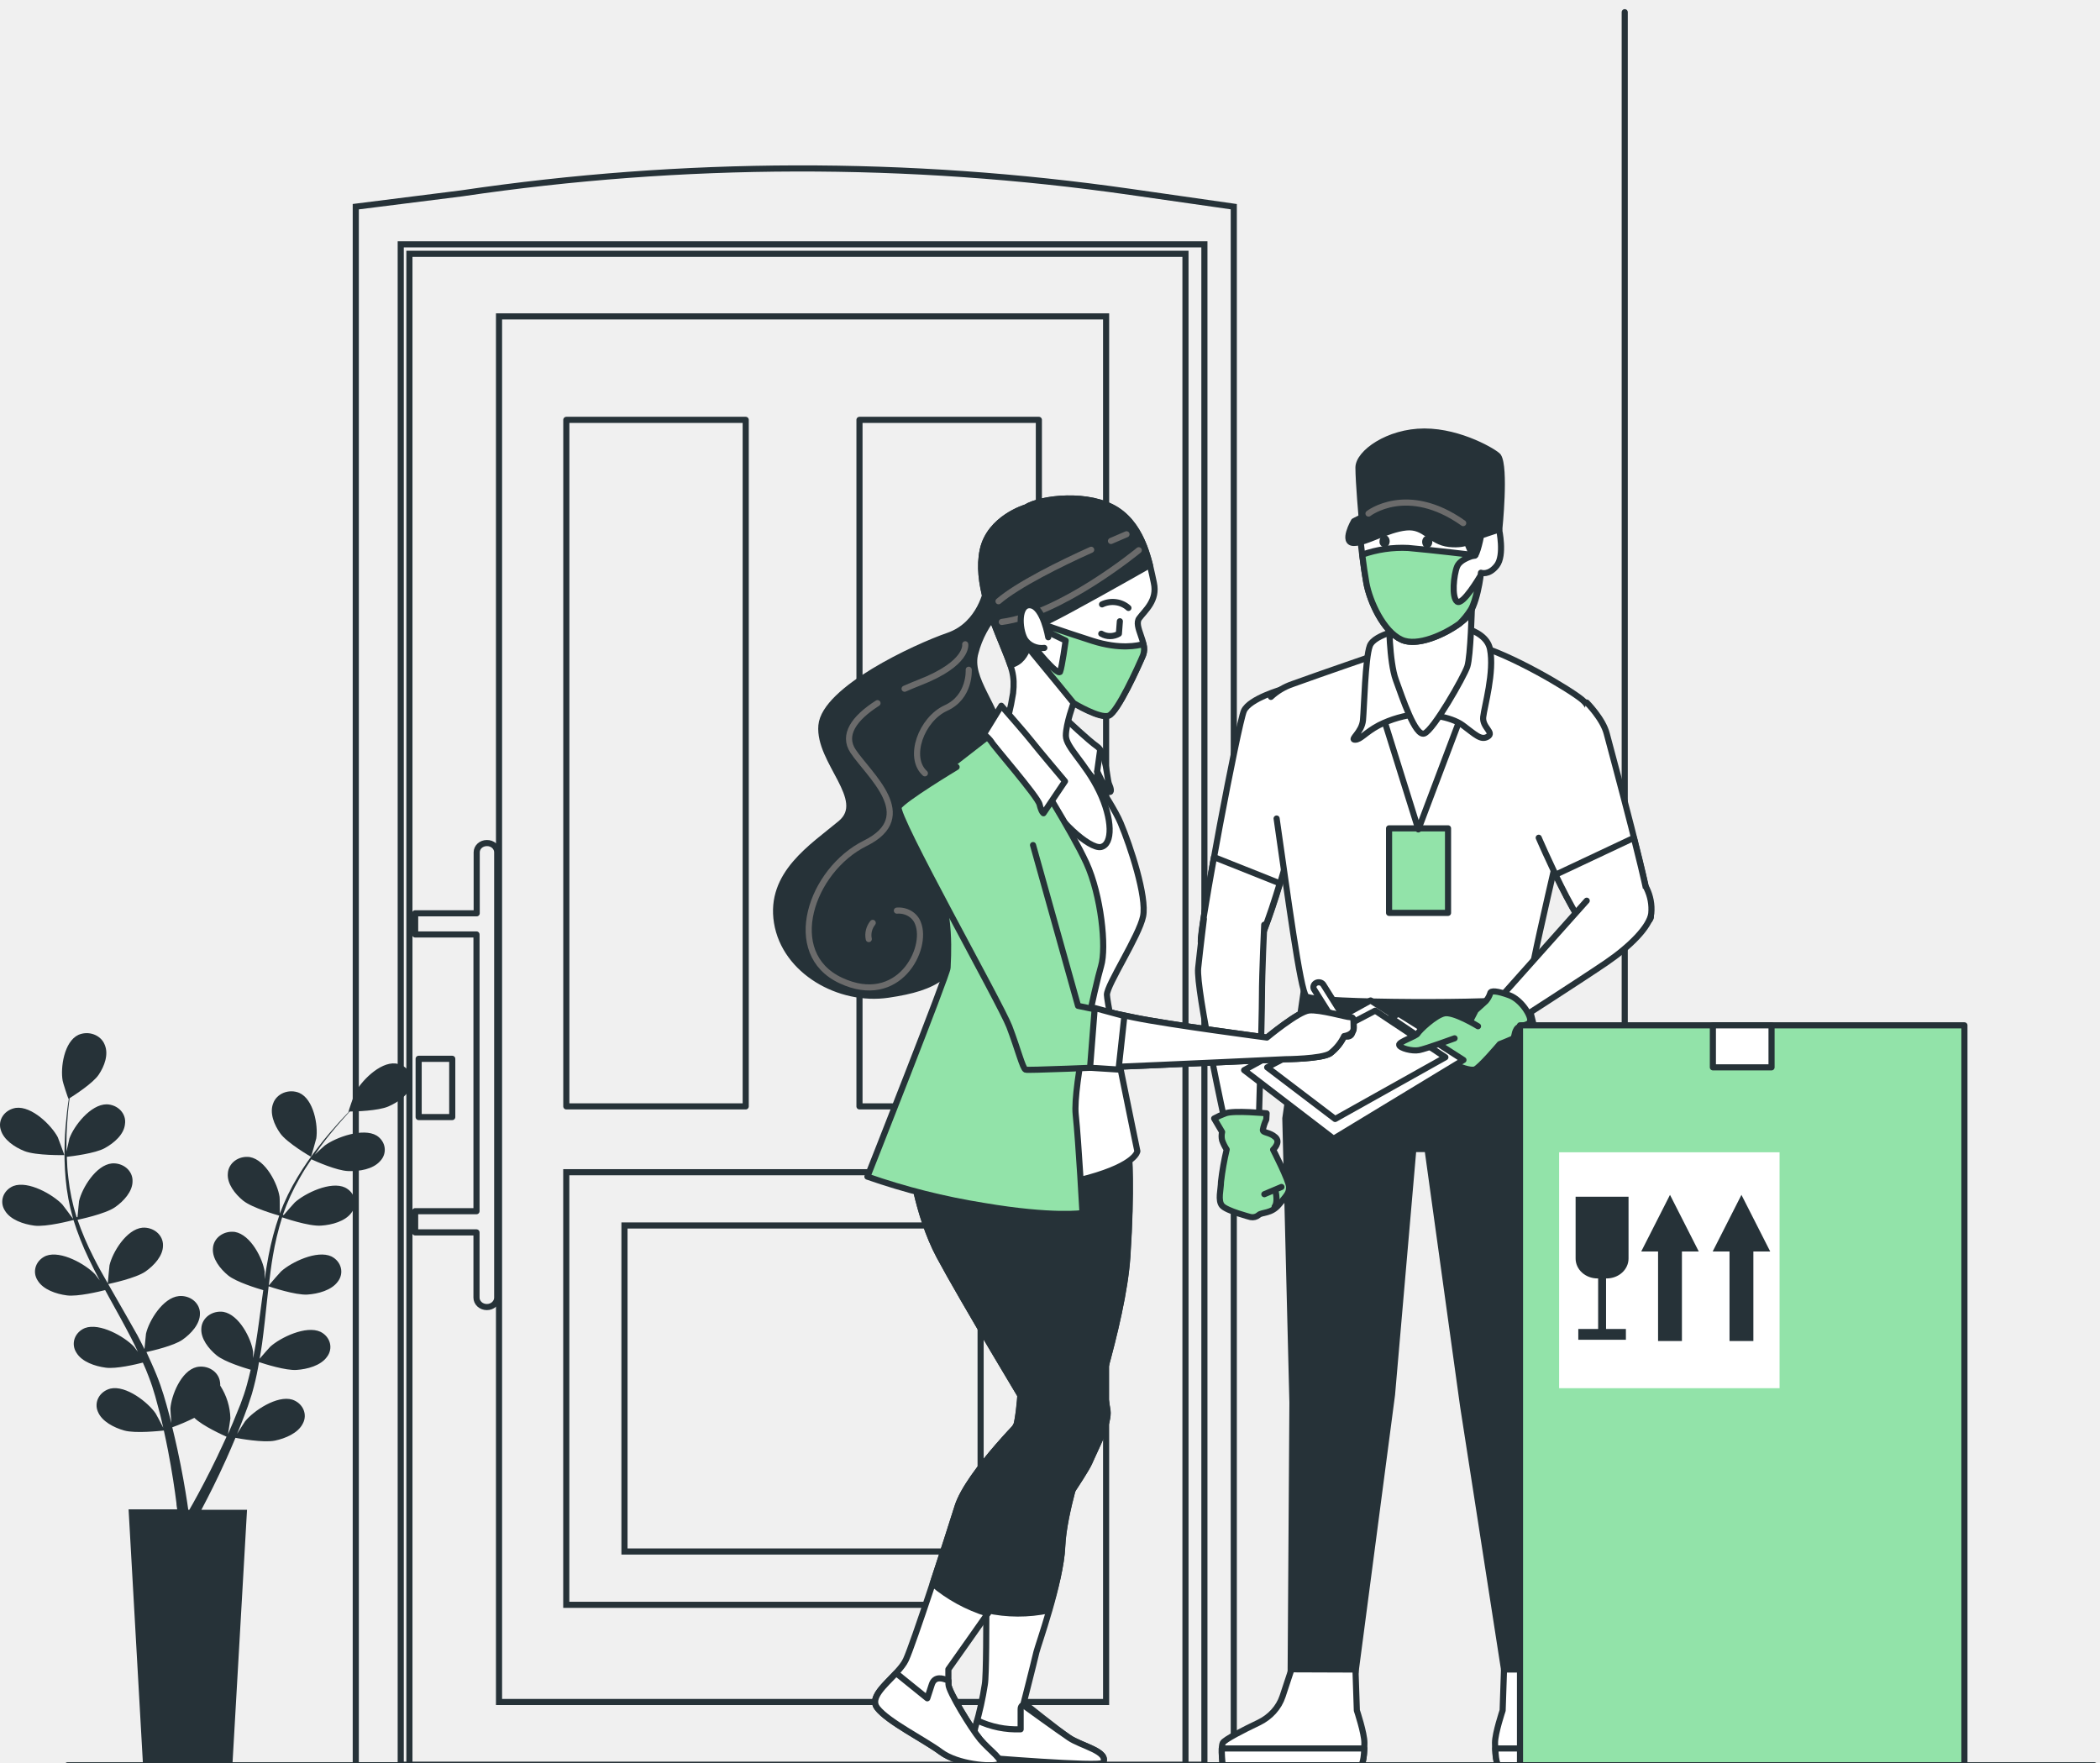
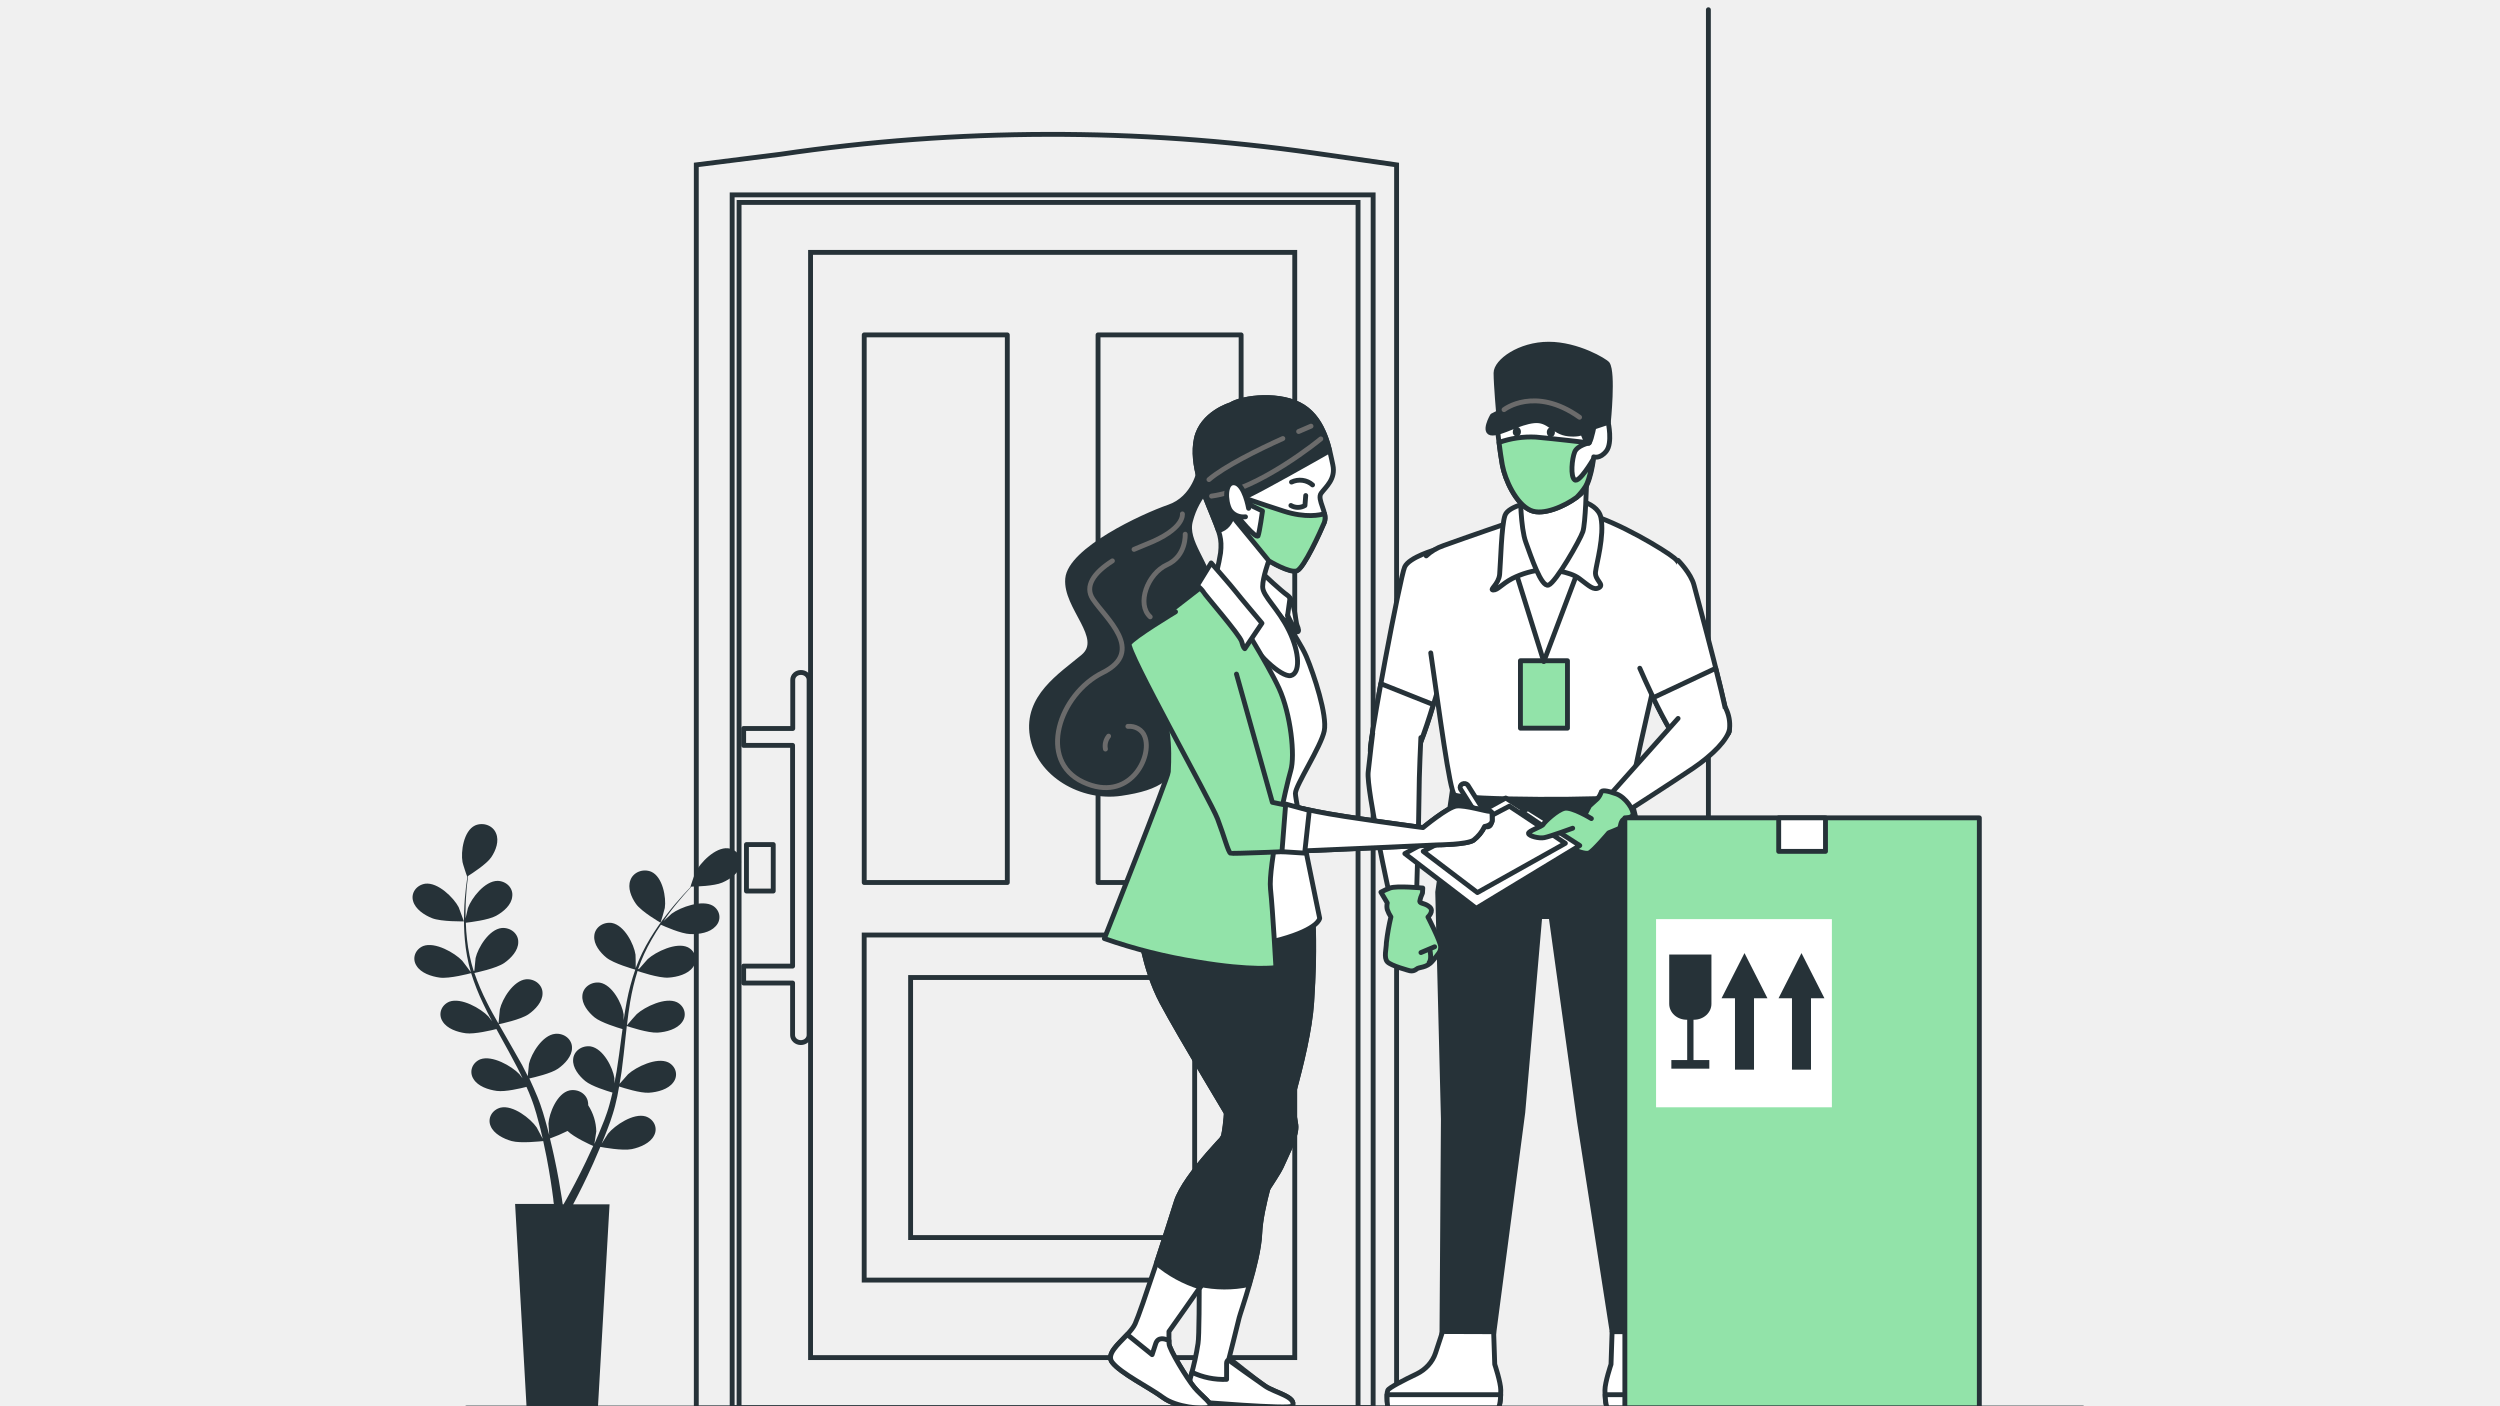
- <svg xmlns="http://www.w3.org/2000/svg" width="361" height="303" viewBox="0 0 361 303" fill="none">
+ <svg xmlns="http://www.w3.org/2000/svg" width="361" height="203" viewBox="0 0 361 303" fill="none">
  <path d="M68.888 303.391H207.042L207.042 42.004H68.888L68.888 303.391Z" stroke="#263238" stroke-width="1.051" stroke-miterlimit="10" />
  <path d="M79.365 33.242C117.404 27.62 156.184 27.532 194.254 32.98L212.093 35.533V303.486H203.788V43.629H70.38V303.486H61.159V35.533L79.365 33.242Z" stroke="#263238" stroke-width="1.051" stroke-miterlimit="10" />
  <path d="M85.785 292.607H190.145L190.145 54.396H85.785L85.785 292.607Z" stroke="#263238" stroke-width="1.051" stroke-miterlimit="10" />
  <path d="M97.344 275.901H178.577V201.527H97.344L97.344 275.901Z" stroke="#263238" stroke-width="1.051" stroke-miterlimit="10" />
  <path d="M178.586 72.181H147.749V190.212H178.586V72.181Z" stroke="#263238" stroke-width="1.051" stroke-linecap="round" stroke-linejoin="round" />
  <path d="M128.191 72.181H97.353V190.212H128.191V72.181Z" stroke="#263238" stroke-width="1.051" stroke-linecap="round" stroke-linejoin="round" />
  <path d="M107.35 266.735H168.572V210.685H107.35V266.735Z" stroke="#263238" stroke-width="1.051" stroke-miterlimit="10" />
  <path d="M83.692 144.938C83.229 144.938 82.785 145.105 82.458 145.402C82.131 145.7 81.947 146.103 81.947 146.524V157.014H71.366V160.653H81.912V208.227H71.366V211.874H81.912V223.094C81.912 223.523 82.1 223.934 82.434 224.238C82.767 224.541 83.22 224.711 83.692 224.711C84.164 224.711 84.617 224.541 84.95 224.238C85.284 223.934 85.472 223.523 85.472 223.094V146.555C85.476 146.342 85.434 146.129 85.346 145.931C85.258 145.733 85.127 145.553 84.961 145.402C84.795 145.251 84.597 145.132 84.379 145.052C84.161 144.972 83.927 144.933 83.692 144.938Z" stroke="#263238" stroke-width="1.051" stroke-linecap="round" stroke-linejoin="round" />
  <path d="M77.743 182.03H71.968V192.044H77.743V182.03Z" stroke="#263238" stroke-width="1.051" stroke-linecap="round" stroke-linejoin="round" />
  <path d="M279.299 303.328V2.097" stroke="#263238" stroke-width="1.051" stroke-linecap="round" stroke-linejoin="round" />
  <path d="M224.166 170.057L220.956 192.274L222.177 241.156L221.872 287.549H233.012L239.293 239.769L242.957 197.547H245.399L251.514 241.711L258.546 286.986H269.546L268.019 238.659L265.568 183.941L261.904 169.216L224.166 170.057Z" fill="#263238" stroke="#263238" stroke-width="1.051" stroke-linecap="round" stroke-linejoin="round" />
  <path d="M269.546 286.986L271.082 291.64C271.401 292.598 271.926 293.488 272.625 294.261C273.324 295.034 274.184 295.674 275.156 296.144C277.773 297.389 281.114 299.094 281.358 299.649C281.759 300.561 281.358 303.486 281.358 303.486H257.613C257.613 303.486 257.002 303.272 257.002 299.609C257.002 297.952 258.31 294.059 258.31 294.059L258.546 287.026L269.546 286.986Z" fill="white" stroke="#263238" stroke-width="1.051" stroke-linecap="round" stroke-linejoin="round" />
  <path d="M257.613 303.486H281.358C281.485 302.529 281.541 301.564 281.524 300.6H257.063C257.124 303.304 257.613 303.486 257.613 303.486Z" fill="white" stroke="#263238" stroke-width="1.051" stroke-linecap="round" stroke-linejoin="round" />
  <path d="M222.012 286.986L220.477 291.64C220.157 292.598 219.633 293.488 218.933 294.261C218.234 295.034 217.374 295.674 216.403 296.144C213.786 297.389 210.445 299.094 210.2 299.649C209.799 300.561 210.2 303.486 210.2 303.486H233.946C233.946 303.486 234.548 303.272 234.548 299.609C234.548 297.952 233.248 294.059 233.248 294.059L233.012 287.026L222.012 286.986Z" fill="white" stroke="#263238" stroke-width="1.051" stroke-linecap="round" stroke-linejoin="round" />
  <path d="M233.945 303.486H210.2C210.073 302.529 210.017 301.564 210.034 300.6H234.53C234.434 303.304 233.945 303.486 233.945 303.486Z" fill="white" stroke="#263238" stroke-width="1.051" stroke-linecap="round" stroke-linejoin="round" />
  <path d="M220.468 118.487C220.468 118.487 214.806 120.073 213.838 122.206C212.87 124.338 206.231 159.393 206.467 161.906C206.702 164.42 211.343 167.218 214.265 165.45C217.188 163.682 222.265 144.042 222.265 144.042" fill="white" />
  <path d="M220.468 118.487C220.468 118.487 214.806 120.073 213.838 122.206C212.87 124.338 206.231 159.393 206.467 161.906C206.702 164.42 211.343 167.218 214.265 165.45C217.188 163.682 222.265 144.042 222.265 144.042" stroke="#263238" stroke-width="1.051" stroke-linecap="round" stroke-linejoin="round" />
  <path d="M208.691 147.356C207.374 154.635 206.345 160.907 206.423 161.906C206.624 164.388 211.3 167.218 214.222 165.45C215.897 164.435 218.278 157.561 219.997 151.86L208.691 147.356Z" fill="white" stroke="#263238" stroke-width="1.051" stroke-linecap="round" stroke-linejoin="round" />
  <path d="M206.946 158.045C206.946 158.045 206.362 162.683 205.969 166.434C205.577 170.184 210.68 193.392 210.68 193.392L216.368 193.749C216.368 193.749 216.935 175.346 216.935 171.286C216.935 167.226 217.327 158.98 217.327 158.98" fill="white" />
  <path d="M206.946 158.045C206.946 158.045 206.362 162.683 205.969 166.434C205.577 170.184 210.68 193.392 210.68 193.392L216.368 193.749C216.368 193.749 216.935 175.346 216.935 171.286C216.935 167.226 217.327 158.98 217.327 158.98" stroke="#263238" stroke-width="1.051" stroke-linecap="round" stroke-linejoin="round" />
  <path d="M217.737 191.402C217.737 191.402 212.05 190.863 210.68 191.402C210 191.647 209.343 191.945 208.717 192.29L210.087 194.613C209.975 195.083 209.975 195.57 210.087 196.04C210.28 196.595 210.544 197.127 210.872 197.626C210.435 199.459 210.109 201.312 209.895 203.176C209.895 204.429 209.302 206.388 210.087 207.284C210.872 208.18 214.989 209.242 214.989 209.242C215.234 209.289 215.487 209.281 215.727 209.219C215.967 209.157 216.187 209.042 216.368 208.885C216.952 208.354 218.523 208.711 219.857 207.101C221.192 205.492 221.602 205.143 221.602 204.072C221.602 203.002 218.854 197.65 218.854 197.65C218.854 197.65 220.232 196.405 219.247 195.509C218.261 194.613 217.092 194.795 217.092 194.264C217.201 193.649 217.398 193.049 217.676 192.48L217.737 191.402Z" fill="#92E3A9" stroke="#263238" stroke-width="1.051" stroke-linecap="round" stroke-linejoin="round" />
  <path d="M220.293 204.064L217.345 205.309" stroke="#263238" stroke-width="1.051" stroke-linecap="round" stroke-linejoin="round" />
  <path d="M219.308 204.952C219.308 204.952 219.7 206.736 219.116 207.45L219.308 204.952Z" fill="white" />
  <path d="M219.308 204.952C219.308 204.952 219.7 206.736 219.116 207.45" stroke="#263238" stroke-width="1.051" stroke-linecap="round" stroke-linejoin="round" />
  <path d="M219.456 140.72C221.297 153.406 223.53 170.477 224.559 171.294C226.121 172.539 259.453 172.539 260.823 171.651C261.602 171.108 262.235 170.411 262.673 169.613C263.112 168.815 263.344 167.936 263.353 167.044C263.353 165.093 271.937 129.12 272.521 126.463C273.106 123.807 274.074 122.031 271.937 120.263C269.799 118.495 259.68 112.461 253.574 110.867C247.467 109.273 237.392 112.286 237.392 112.286C237.392 112.286 227.054 115.831 222.186 117.599C220.786 118.078 219.52 118.834 218.479 119.811" fill="white" />
  <path d="M219.456 140.72C221.297 153.406 223.53 170.477 224.559 171.294C226.121 172.539 259.453 172.539 260.823 171.651C261.602 171.108 262.235 170.411 262.673 169.613C263.112 168.815 263.344 167.936 263.353 167.044C263.353 165.093 271.937 129.12 272.521 126.463C273.106 123.807 274.074 122.031 271.937 120.263C269.799 118.495 259.68 112.461 253.574 110.867C247.467 109.273 237.392 112.286 237.392 112.286C237.392 112.286 227.054 115.831 222.186 117.599C220.786 118.078 219.52 118.834 218.479 119.811" stroke="#263238" stroke-width="1.051" stroke-linecap="round" stroke-linejoin="round" />
  <path d="M248.924 142.409H238.787V156.943H248.924V142.409Z" fill="#92E3A9" stroke="#263238" stroke-width="1.051" stroke-linecap="round" stroke-linejoin="round" />
  <path d="M236.842 120.263L243.821 142.591L252.788 118.844C252.788 118.844 249.674 114.411 245.81 114.086C241.945 113.761 238.203 117.067 236.842 120.263Z" fill="white" stroke="#263238" stroke-width="1.051" stroke-linecap="round" stroke-linejoin="round" />
  <path d="M241.91 108.036C241.91 108.036 236.257 108.916 235.472 111.049C234.687 113.182 234.504 121.674 234.303 123.807C234.103 125.94 231.965 127.169 232.942 127.169C233.919 127.169 234.687 125.932 237.034 124.687C239.138 123.624 241.46 122.963 243.856 122.745C245.024 122.745 249.316 123.094 251.462 124.687C253.608 126.281 254.585 127.351 255.754 126.638C256.923 125.924 254.777 125.052 254.969 123.276C255.161 121.5 256.923 115.474 256.138 111.581C255.353 107.687 248.339 107.148 246.595 107.148C244.999 107.271 243.426 107.569 241.91 108.036Z" fill="white" stroke="#263238" stroke-width="1.051" stroke-linecap="round" stroke-linejoin="round" />
  <path d="M238.787 106.435C238.787 106.435 238.787 113.706 239.956 116.893C241.125 120.081 243.271 126.638 244.833 126.107C246.394 125.575 251.654 116.362 252.239 114.594C252.823 112.826 253.024 104.286 253.024 104.286C253.024 104.286 245.225 108.036 238.787 106.435Z" fill="white" stroke="#263238" stroke-width="1.051" stroke-linecap="round" stroke-linejoin="round" />
  <path d="M257.7 91.021C257.7 91.021 258.677 95.453 257.307 97.221C255.938 98.99 254.585 98.466 254.585 98.466C254.585 98.466 254.001 104.492 251.855 106.435C249.709 108.377 244.056 111.398 240.933 109.979C237.81 108.56 235.472 103.43 234.888 100.234C234.303 97.039 233.719 91.552 233.719 91.552C233.719 91.552 236.057 88.896 241.518 88.539C244.81 88.272 248.091 89.16 250.686 91.021C251.654 91.552 254.585 89.958 255.92 89.958C256.301 89.945 256.678 90.04 256.997 90.231C257.316 90.421 257.562 90.697 257.7 91.021Z" fill="white" stroke="#263238" stroke-width="1.051" stroke-linecap="round" stroke-linejoin="round" />
  <path d="M250.485 103.43C249.508 102.716 249.901 98.815 250.485 97.404C251.07 95.992 253.608 95.453 253.608 95.453C253.608 95.453 246.202 94.565 242.102 94.208C239.399 94.07 236.694 94.462 234.172 95.358C234.373 96.991 234.635 98.831 234.888 100.234C235.472 103.406 237.819 108.568 240.933 109.979C243.664 111.224 248.348 109.067 250.904 107.204C251.637 106.477 252.281 105.679 252.823 104.825C253.8 103.239 254.385 99.156 254.385 99.156C254.385 99.156 251.462 104.135 250.485 103.43Z" fill="#92E3A9" stroke="#263238" stroke-width="1.051" stroke-linecap="round" stroke-linejoin="round" />
  <path d="M238.892 93.058C238.892 93.637 238.499 94.113 238.019 94.113C237.752 94.074 237.512 93.942 237.349 93.746C237.187 93.549 237.114 93.303 237.147 93.058C237.147 92.472 237.539 91.996 238.019 91.996C238.499 91.996 238.892 92.472 238.892 93.058Z" fill="#263238" />
  <path d="M246.219 93.161C246.219 93.748 245.835 94.216 245.347 94.216C244.858 94.216 244.475 93.748 244.475 93.161C244.475 92.575 244.867 92.107 245.347 92.107C245.827 92.107 246.219 92.575 246.219 93.161Z" fill="#263238" />
  <path d="M251.654 91.552C251.654 91.552 253.024 96.309 253.608 95.453C254.193 94.597 254.777 91.195 254.777 91.195L251.654 91.552Z" fill="#263238" stroke="#263238" stroke-width="1.051" stroke-linecap="round" stroke-linejoin="round" />
  <path d="M234.111 89.427C234.111 89.427 233.527 82.87 233.527 80.388C233.527 77.906 238.595 74.188 244.867 74.188C251.14 74.188 257.08 77.819 257.543 78.437C258.834 80.356 257.735 91.021 257.735 91.021L253.443 92.44C253.443 92.44 248.374 88.365 245.26 88.008C242.146 87.651 234.111 89.427 234.111 89.427Z" fill="#263238" stroke="#263238" stroke-width="1.051" stroke-linecap="round" stroke-linejoin="round" />
  <path d="M232.742 89.617C232.742 89.617 239.372 85.899 244.641 86.961C249.91 88.023 253.408 92.456 253.408 92.456C253.408 92.456 252.44 93.875 249.125 93.518C245.81 93.162 245.025 90.347 241.718 90.68C238.412 91.013 234.888 93.344 232.742 93.344C230.596 93.344 232.742 89.617 232.742 89.617Z" fill="#263238" stroke="#263238" stroke-width="1.051" stroke-linecap="round" stroke-linejoin="round" />
  <path d="M235.254 88.293C235.254 88.293 241.884 83.092 251.532 89.934" stroke="#6B6B6B" stroke-width="1.051" stroke-linecap="round" stroke-linejoin="round" />
  <path d="M272.765 120.778C272.765 120.778 275.548 123.569 276.202 126.13C276.856 128.691 284.367 156.07 283.757 157.783C283.146 159.496 277.537 161.946 274.658 161.47C271.779 160.994 264.513 144.026 264.513 144.026" fill="white" />
  <path d="M272.765 120.778C272.765 120.778 275.548 123.569 276.202 126.13C276.856 128.691 284.367 156.07 283.757 157.783C283.146 159.496 277.537 161.946 274.658 161.47C271.779 160.994 264.513 144.026 264.513 144.026" stroke="#263238" stroke-width="1.051" stroke-linecap="round" stroke-linejoin="round" />
  <path d="M283.731 157.807C284.01 157.014 282.571 150.782 280.869 144.042L267.4 150.385C269.747 155.269 272.94 161.216 274.632 161.486C277.511 161.946 283.12 159.504 283.731 157.807Z" fill="white" stroke="#263238" stroke-width="1.051" stroke-linecap="round" stroke-linejoin="round" />
  <path d="M272.765 154.849L257.203 172.293L259.636 176.258C259.636 176.258 272.033 168.289 276.115 165.506C280.198 162.723 283.574 159.329 283.862 157.046C284.003 155.55 283.724 154.047 283.05 152.677" fill="white" />
  <path d="M272.765 154.849L257.203 172.293L259.636 176.258C259.636 176.258 272.033 168.289 276.115 165.506C280.198 162.723 283.574 159.329 283.862 157.046C284.003 155.55 283.724 154.047 283.05 152.677" stroke="#263238" stroke-width="1.051" stroke-linecap="round" stroke-linejoin="round" />
  <path d="M257.813 179.501C257.813 179.501 259.261 178.938 259.88 178.652C260.5 178.367 260.186 177.788 260.692 176.947C261.198 176.107 262.715 176.448 263.021 175.592C263.326 174.735 261.529 171.865 259.47 171.112C257.412 170.358 256.243 170.239 256.173 170.771C256.021 171.261 255.763 171.719 255.414 172.119L253.669 173.704L252.884 175.227C252.884 175.227 245.966 177.177 243.742 177.661C241.517 178.145 246.935 181.919 248.976 182.672C251.017 183.425 252.718 184.131 253.538 183.861C254.358 183.592 257.813 179.501 257.813 179.501Z" fill="#92E3A9" stroke="#263238" stroke-width="1.051" stroke-linecap="round" stroke-linejoin="round" />
  <path d="M235.612 172L251.576 182.236L229.253 195.771L213.873 183.98L235.612 172Z" fill="white" stroke="#263238" stroke-width="1.051" stroke-linecap="round" stroke-linejoin="round" />
  <path d="M239.092 174.973L240.427 174.275L245.984 177.756L244.257 178.454L239.092 174.973Z" fill="white" stroke="#263238" stroke-width="1.051" stroke-linecap="round" stroke-linejoin="round" />
  <path d="M236.406 173.752L217.833 183.497L229.514 192.377L248.47 181.76L236.406 173.752Z" fill="white" stroke="#263238" stroke-width="1.051" stroke-linecap="round" stroke-linejoin="round" />
  <path d="M254.079 176.432C254.079 176.432 249.892 173.855 248.278 174.22C246.664 174.584 243.978 177.161 243.716 177.669C243.454 178.176 240.401 179.104 240.523 179.651C240.645 180.198 242.739 180.769 243.943 180.539C245.147 180.309 250.049 178.509 250.049 178.509" fill="#92E3A9" />
  <path d="M254.079 176.432C254.079 176.432 249.892 173.855 248.278 174.22C246.664 174.584 243.978 177.161 243.716 177.669C243.454 178.176 240.401 179.104 240.523 179.651C240.645 180.198 242.739 180.769 243.943 180.539C245.147 180.309 250.049 178.509 250.049 178.509" stroke="#263238" stroke-width="1.051" stroke-linecap="round" stroke-linejoin="round" />
  <path d="M337.694 176.273H261.294V303.486H337.694V176.273Z" fill="#92E3A9" stroke="#263238" stroke-width="1.051" stroke-linecap="round" stroke-linejoin="round" />
  <path d="M305.915 198.102H268.02V238.659H305.915V198.102Z" fill="white" />
  <path d="M304.537 176.273H294.452V183.497H304.537V176.273Z" fill="white" stroke="#263238" stroke-width="1.051" stroke-linecap="round" stroke-linejoin="round" />
  <path d="M292.027 215.157L287.081 205.42L282.134 215.157H285.03V230.547H289.131V215.157H292.027Z" fill="#263238" />
  <path d="M304.309 215.157L299.363 205.42L294.417 215.157H297.313V230.547H301.413V215.157H304.309Z" fill="#263238" />
  <path d="M270.864 205.737H279.954V216.37C279.954 217.277 279.557 218.146 278.852 218.787C278.147 219.428 277.191 219.788 276.194 219.788H274.615C273.618 219.788 272.661 219.428 271.956 218.787C271.251 218.146 270.855 217.277 270.855 216.37V205.737H270.864Z" fill="#263238" />
  <path d="M276.089 216.267H274.728V229.921H276.089V216.267Z" fill="#263238" />
  <path d="M279.5 228.478H271.317V230.333H279.5V228.478Z" fill="#263238" />
  <path d="M169.644 101.146C169.644 101.146 168.667 107.346 163.015 109.297C157.362 111.248 141.764 118.511 141.206 124.719C140.648 130.927 149.397 137.477 144.521 141.552C139.644 145.628 132.212 150.234 133.573 158.6C134.934 166.965 144.294 172.245 152.677 171.008C161.061 169.772 164.184 167.639 166.914 160.019C169.644 152.399 165.169 142.654 166.914 138.928C168.659 135.201 173.151 133.79 172.375 127.589C171.599 121.389 166.33 116.782 167.69 112.175C168.35 109.65 169.616 107.289 171.398 105.261L169.644 101.146Z" fill="#263238" stroke="#263238" stroke-width="1.051" stroke-linecap="round" stroke-linejoin="round" />
  <path d="M150.026 158.663C149.709 159.06 149.486 159.512 149.369 159.99C149.251 160.469 149.244 160.964 149.345 161.446" stroke="#6B6B6B" stroke-width="1.051" stroke-linecap="round" stroke-linejoin="round" />
  <path d="M150.846 120.889C146.789 123.482 144.818 126.36 146.632 129.119C149.345 133.227 158.086 140.347 148.743 144.977C139.4 149.608 134.576 163.912 144.53 168.566C154.483 173.22 159.604 163.087 157.798 158.702C157.548 158.027 157.055 157.447 156.398 157.057C155.741 156.667 154.959 156.49 154.178 156.554" stroke="#6B6B6B" stroke-width="1.051" stroke-linecap="round" stroke-linejoin="round" />
  <path d="M165.928 110.764C165.928 110.764 166.53 114.047 158.077 117.337C157.205 117.678 156.333 118.043 155.504 118.407" stroke="#6B6B6B" stroke-width="1.051" stroke-linecap="round" stroke-linejoin="round" />
  <path d="M166.53 115.141C166.53 115.141 166.827 119.803 162.613 121.722C158.4 123.641 155.975 130.214 158.993 132.949" stroke="#6B6B6B" stroke-width="1.051" stroke-linecap="round" stroke-linejoin="round" />
  <path d="M194.035 198.244C194.035 198.244 194.559 204.167 193.782 215.997C193.006 227.828 186.49 246.064 186.228 248.665C185.966 251.266 182.843 259.766 182.581 265.942C182.32 272.119 178.438 282.863 178.167 284.02C177.688 286.082 175.986 292.742 175.986 292.742C175.986 292.742 181.692 297.333 183.777 298.752C185.861 300.172 190.659 301.084 189.613 303.05C189.203 303.843 168.519 302.098 168.519 302.098C168.519 302.098 166.958 299.022 167.734 296.651C168.407 294.326 168.929 291.967 169.296 289.587C169.557 288.167 169.557 279.168 169.557 273.958C169.557 268.749 168.781 261.89 170.081 256.681C171.265 252.62 172.832 248.659 174.765 244.843C174.765 244.843 176.074 239.642 175.289 228.747C174.503 217.853 171.119 201.059 171.119 201.059C171.119 201.059 187.789 201.773 194.035 198.244Z" fill="white" stroke="#263238" stroke-width="1.051" stroke-linecap="round" stroke-linejoin="round" />
  <path d="M183.785 298.76C181.7 297.341 176.414 293.519 176.414 293.519C176.414 293.519 176.458 293.289 176.545 292.917C176.048 292.956 175.454 293.131 175.454 293.813V297.301C172.869 297.403 170.301 296.877 168.013 295.779C167.926 296.08 167.839 296.374 167.743 296.659C166.966 299.038 168.528 302.106 168.528 302.106C168.528 302.106 189.211 303.819 189.621 303.05C190.659 301.092 185.853 300.18 183.785 298.76Z" fill="white" stroke="#263238" stroke-width="1.051" stroke-linecap="round" stroke-linejoin="round" />
  <path d="M180.296 276.845C181.369 273.245 182.477 269.003 182.608 265.919C182.869 259.766 185.992 251.242 186.254 248.641C186.516 246.041 193.024 227.812 193.809 215.974C194.594 204.136 194.062 198.221 194.062 198.221C187.816 201.773 171.145 201.067 171.145 201.067C171.145 201.067 174.53 217.869 175.315 228.755C176.1 239.642 174.791 244.851 174.791 244.851C172.858 248.667 171.291 252.628 170.107 256.689C168.807 261.899 169.584 268.765 169.584 273.966V276.805C173.102 277.582 176.771 277.596 180.296 276.845Z" fill="#263238" stroke="#263238" stroke-width="1.051" stroke-linecap="round" stroke-linejoin="round" />
  <path d="M156.542 199.41C156.542 199.41 157.58 208.639 161.488 215.974C165.396 223.308 177.112 242.726 177.112 242.726C177.112 242.726 166.434 253.137 164.594 259.06C162.753 264.983 157.039 282.49 155.739 285.329C154.44 288.167 148.97 291.252 150.793 293.615C152.616 295.977 158.862 299.062 161.732 301.195C164.602 303.328 170.325 303.795 171.625 303.32C172.925 302.844 170.063 300.941 168.502 299.062C166.94 297.183 163.032 290.776 163.032 289.595V286.986C163.032 286.986 185.713 255.032 187.249 251.48C188.784 247.928 190.633 244.621 190.372 242.488C190.11 240.355 182.564 199.172 182.564 199.172L156.542 199.41Z" fill="white" stroke="#263238" stroke-width="1.051" stroke-linecap="round" stroke-linejoin="round" />
  <path d="M171.642 303.32C172.942 302.852 170.08 300.941 168.519 299.062C166.957 297.183 163.049 290.776 163.049 289.595V288.96C162.064 288.477 160.668 288.12 160.179 289.595L159.403 291.973L154.047 287.644C152.058 289.777 149.467 291.894 150.81 293.63C152.633 296.009 158.88 299.078 161.75 301.211C164.62 303.343 170.342 303.795 171.642 303.32Z" fill="white" stroke="#263238" stroke-width="1.051" stroke-linecap="round" stroke-linejoin="round" />
  <path d="M190.389 242.488C190.136 240.355 182.582 199.172 182.582 199.172L156.542 199.41C156.542 199.41 157.58 208.639 161.488 215.974C165.396 223.308 177.112 242.726 177.112 242.726C177.112 242.726 166.434 253.137 164.594 259.06C163.721 261.819 162.038 267.108 160.337 272.254C163.05 274.556 166.266 276.312 169.776 277.408C176.589 267.687 186.245 253.755 187.223 251.48C188.828 247.936 190.651 244.621 190.389 242.488Z" fill="#263238" stroke="#263238" stroke-width="1.051" stroke-linecap="round" stroke-linejoin="round" />
  <path d="M184.239 128.2C184.239 128.2 190.965 137.516 192.64 141.489C194.315 145.461 197.185 154.175 196.504 157.537C195.824 160.899 190.284 169.296 190.284 171.016C190.284 172.737 195.518 197.912 195.518 197.912C195.518 197.912 195.353 200.203 187.109 202.494C178.865 204.786 169.802 204.017 163.556 202.954C157.31 201.892 154.832 199.592 154.832 199.592C154.832 199.592 165.248 168.114 165.248 166.743C165.248 165.371 161.383 149.172 160.014 145.2C158.644 141.227 158.33 138.936 160.886 135.685C163.442 132.434 174.669 128.81 177.365 127.439C180.06 126.067 183.393 126.218 184.239 128.2Z" fill="white" stroke="#263238" stroke-width="1.051" stroke-linecap="round" stroke-linejoin="round" />
  <path d="M183.393 123.767C183.393 123.767 187.091 127.28 188.627 128.35C190.162 129.421 190.302 134.004 190.642 134.773C190.982 135.542 191.148 136.295 190.642 136.144C190.136 135.994 188.627 132.632 188.627 132.632L188.792 134.773C188.792 134.773 183.079 128.35 182.407 127.28C181.735 126.209 183.393 123.767 183.393 123.767Z" fill="white" stroke="#263238" stroke-width="1.051" stroke-linecap="round" stroke-linejoin="round" />
  <path d="M188.609 132.632L189.115 128.961" stroke="#263238" stroke-width="1.051" stroke-linecap="round" stroke-linejoin="round" />
  <path d="M176.335 87.239C176.335 87.239 170.115 89.07 168.938 94.573C167.76 100.076 170.621 106.641 172.305 110.764C173.989 114.887 174.486 116.116 174.154 119.169C173.756 121.704 173.138 124.207 172.305 126.654C172.305 126.654 178.35 133.227 179.868 136.89C181.386 140.553 187.266 146.064 189.281 145.612C191.296 145.16 191.296 140.854 188.941 135.986C186.585 131.118 183.227 128.501 183.227 126.471C183.227 124.441 184.57 120.818 184.57 120.818C184.57 120.818 189.115 123.569 190.624 122.959C192.133 122.348 195.666 114.554 196.504 112.572C197.341 110.589 194.829 107.679 195.832 106.308C196.835 104.936 199.025 103.247 198.353 100.194C197.682 97.142 196.678 90.68 191.968 87.667C187.257 84.654 179.022 85.573 176.335 87.239Z" fill="white" stroke="#263238" stroke-width="1.051" stroke-linecap="round" stroke-linejoin="round" />
  <path d="M177.347 132.021C177.347 132.021 184.239 142.868 186.76 148.371C189.281 153.874 190.249 162.881 189.281 166.092C188.313 169.304 184.405 186.708 184.919 191.608C185.434 196.508 186.088 208.552 186.088 208.552C186.088 208.552 181.046 209.345 169.112 207.323C162.281 206.236 155.582 204.55 149.109 202.288C149.109 202.288 162.892 167.448 162.892 166.378C162.892 165.307 163.765 156.142 160.371 150.52C156.978 144.898 154.317 139.213 156.673 137.08C159.028 134.947 170.962 125.773 170.962 125.773L177.347 132.021Z" fill="#92E3A9" stroke="#263238" stroke-width="1.051" stroke-linecap="round" stroke-linejoin="round" />
  <path d="M191.968 87.714C187.266 84.654 179.022 85.573 176.335 87.254C176.335 87.254 170.115 89.086 168.938 94.589C167.76 100.091 170.621 106.657 172.305 110.78C172.898 112.254 173.352 113.349 173.666 114.3C173.893 114.287 174.115 114.233 174.32 114.142C177.513 112.77 176.335 108.647 180.374 106.657C183.654 105.071 193.957 99.267 197.673 97.142C196.87 93.978 195.413 89.95 191.968 87.714Z" fill="#263238" stroke="#263238" stroke-width="1.051" stroke-linecap="round" stroke-linejoin="round" />
  <path d="M195.762 94.596C195.762 94.596 182.503 105.554 172.209 106.926" stroke="#6B6B6B" stroke-width="1.051" stroke-linecap="round" stroke-linejoin="round" />
  <path d="M187.58 94.517C182.276 96.896 174.931 100.551 171.651 103.366" stroke="#6B6B6B" stroke-width="1.051" stroke-linecap="round" stroke-linejoin="round" />
  <path d="M193.651 91.853C193.651 91.853 192.622 92.281 190.982 93.003" stroke="#6B6B6B" stroke-width="1.051" stroke-linecap="round" stroke-linejoin="round" />
  <path d="M192.509 106.807L192.343 108.948C191.893 109.217 191.367 109.36 190.829 109.36C190.292 109.36 189.765 109.217 189.316 108.948" stroke="#263238" stroke-width="1.051" stroke-linecap="round" stroke-linejoin="round" />
  <path d="M193.983 104.516C193.399 103.985 192.643 103.639 191.826 103.529C191.009 103.419 190.175 103.551 189.447 103.905" stroke="#263238" stroke-width="1.051" stroke-linecap="round" stroke-linejoin="round" />
  <path d="M196.557 110.724C195.641 111.002 192.526 111.7 187.763 110.169C182.049 108.338 178.691 107.117 178.691 107.117C178.691 107.117 176.842 106.324 176.17 107.727C175.498 109.131 176.004 110.478 177.679 112.485C179.354 114.491 184.571 120.889 184.571 120.889C184.571 120.889 189.116 123.641 190.625 123.03C192.134 122.42 195.667 114.625 196.504 112.643C196.724 112.021 196.742 111.355 196.557 110.724ZM182.224 115.482C181.884 116.275 177.679 111.351 176.842 109.828C176.004 108.306 178.019 107.228 179.703 108.449L183.192 110.13C183.192 110.13 182.555 114.752 182.224 115.521V115.482Z" fill="#92E3A9" stroke="#263238" stroke-width="1.051" stroke-linecap="round" stroke-linejoin="round" />
  <path d="M180.2 109.559C180.2 109.559 179.328 104.365 177.173 104.064C175.018 103.763 175.158 108.028 176.17 109.868C176.498 110.398 176.993 110.827 177.592 111.098C178.191 111.37 178.865 111.472 179.528 111.39" fill="white" />
  <path d="M180.2 109.559C180.2 109.559 179.328 104.365 177.173 104.064C175.018 103.763 175.158 108.028 176.17 109.868C176.498 110.398 176.993 110.827 177.592 111.098C178.191 111.37 178.865 111.472 179.528 111.39" stroke="#263238" stroke-width="1.051" stroke-linecap="round" stroke-linejoin="round" />
  <path d="M172.131 121.333C172.131 121.333 176.676 126.527 177.365 127.446C178.054 128.366 183.079 134.321 183.079 134.321L179.38 139.816C179.38 139.816 179.04 139.665 178.708 138.293C178.377 136.921 170.639 128.057 170.473 127.597C170.108 127.078 169.655 126.615 169.13 126.225L172.131 121.333Z" fill="white" stroke="#263238" stroke-width="1.051" stroke-linecap="round" stroke-linejoin="round" />
  <path d="M231.537 178.216C231.375 178.22 231.215 178.183 231.075 178.108C230.935 178.034 230.82 177.926 230.744 177.796L225.85 170.017C225.766 169.828 225.762 169.618 225.837 169.426C225.913 169.234 226.064 169.074 226.26 168.976C226.457 168.878 226.687 168.85 226.905 168.895C227.124 168.941 227.316 169.058 227.446 169.224L232.331 177.003C232.397 177.096 232.44 177.201 232.459 177.31C232.477 177.42 232.47 177.531 232.438 177.638C232.406 177.745 232.349 177.845 232.273 177.93C232.196 178.016 232.1 178.086 231.991 178.137C231.85 178.2 231.694 178.227 231.537 178.216Z" fill="white" stroke="#263238" stroke-width="1.051" stroke-linecap="round" stroke-linejoin="round" />
  <path d="M164.445 131.863C164.445 131.863 155.286 137.373 154.483 138.713C153.681 140.053 172.017 172.57 173.509 176.495C175.001 180.42 175.786 183.631 176.301 183.901C176.815 184.17 220.974 182.101 220.974 182.101C220.974 182.101 227.193 182.061 228.676 181.102C229.721 180.29 230.545 179.269 231.084 178.121C231.084 178.121 232.759 177.922 232.715 176.701C232.672 175.48 232.82 174.862 232.148 174.878C231.477 174.893 226.914 173.514 225.039 173.72C223.163 173.926 217.807 178.374 217.807 178.374C217.807 178.374 200.744 176.13 194.978 174.933C189.211 173.736 185.321 172.927 185.321 172.927L177.583 145.287" fill="#92E3A9" />
  <path d="M164.445 131.863C164.445 131.863 155.286 137.373 154.483 138.713C153.681 140.053 172.017 172.57 173.509 176.495C175.001 180.42 175.786 183.631 176.301 183.901C176.815 184.17 220.974 182.101 220.974 182.101C220.974 182.101 227.193 182.061 228.676 181.102C229.721 180.29 230.545 179.269 231.084 178.121C231.084 178.121 232.759 177.922 232.715 176.701C232.672 175.48 232.82 174.862 232.148 174.878C231.477 174.893 226.914 173.514 225.039 173.72C223.163 173.926 217.807 178.374 217.807 178.374C217.807 178.374 200.744 176.13 194.978 174.933C189.211 173.736 185.321 172.927 185.321 172.927L177.583 145.287" stroke="#263238" stroke-width="1.051" stroke-linecap="round" stroke-linejoin="round" />
  <path d="M188.679 183.544C201.904 183.005 220.956 182.101 220.956 182.101C220.956 182.101 227.176 182.062 228.659 181.102C229.703 180.29 230.527 179.27 231.067 178.121C231.067 178.121 232.742 177.923 232.698 176.702C232.654 175.48 232.803 174.862 232.131 174.878C231.459 174.894 226.897 173.514 225.021 173.72C223.146 173.926 217.79 178.375 217.79 178.375C217.79 178.375 200.726 176.131 194.96 174.933L190.04 173.911L188.679 183.544Z" fill="white" stroke="#263238" stroke-width="1.051" stroke-linecap="round" stroke-linejoin="round" />
  <path d="M188.191 173.3L187.388 183.568L192.282 183.877L193.285 174.679L188.191 173.3Z" fill="white" stroke="#263238" stroke-width="1.051" stroke-linecap="round" stroke-linejoin="round" />
  <path d="M53.456 198.871C53.5 198.871 54.329 195.929 54.372 195.699C54.713 193.463 53.928 188.976 51.433 187.881C51.013 187.709 50.558 187.619 50.097 187.618C49.637 187.616 49.181 187.703 48.76 187.872C48.338 188.041 47.961 188.289 47.652 188.599C47.343 188.909 47.109 189.275 46.966 189.673C46.294 191.346 47.149 193.4 48.153 194.811C49.33 196.508 53.456 198.871 53.456 198.871Z" fill="#263238" />
  <path d="M67.99 182.831C65.233 182.561 61.953 186.002 60.95 188.056C60.863 188.23 59.851 191.156 59.903 191.156H59.956C59.441 191.695 58.883 192.274 58.298 192.924C57.216 194.129 56.013 195.501 54.809 197.071C53.491 198.75 52.282 200.497 51.188 202.304C49.954 204.331 48.921 206.454 48.1 208.647V208.727C48.1 207.989 48.1 205.92 48.057 205.761C47.734 203.533 45.675 199.418 42.953 198.926C42.498 198.86 42.032 198.882 41.586 198.991C41.141 199.1 40.726 199.293 40.368 199.558C40.011 199.823 39.719 200.154 39.512 200.529C39.305 200.904 39.188 201.314 39.167 201.733C39.002 203.509 40.415 205.286 41.785 206.404C43.337 207.664 47.656 208.893 48.004 208.988C47.224 211.232 46.612 213.52 46.172 215.839C45.911 217.187 45.693 218.551 45.492 219.922C45.492 219.288 45.492 218.709 45.492 218.63C45.178 216.402 43.119 212.287 40.389 211.795C39.934 211.731 39.469 211.755 39.024 211.865C38.58 211.975 38.166 212.169 37.809 212.433C37.452 212.698 37.16 213.028 36.952 213.401C36.745 213.775 36.626 214.184 36.603 214.602C36.446 216.378 37.859 218.154 39.22 219.272C40.581 220.39 44.279 221.524 45.257 221.802C45.187 222.333 45.108 222.856 45.038 223.387C44.707 225.917 44.384 228.438 43.983 230.912C43.843 231.776 43.678 232.633 43.503 233.489C43.503 232.918 43.503 232.442 43.503 232.371C43.189 230.135 41.13 226.028 38.4 225.536C37.945 225.471 37.48 225.494 37.036 225.603C36.592 225.712 36.177 225.904 35.82 226.168C35.463 226.432 35.171 226.762 34.963 227.135C34.755 227.508 34.636 227.917 34.614 228.335C34.457 230.111 35.87 231.887 37.231 233.005C38.592 234.123 41.933 235.146 43.093 235.487C42.884 236.351 42.683 237.224 42.448 238.056C42.273 238.627 42.142 239.182 41.933 239.745C41.724 240.308 41.532 240.855 41.34 241.402C40.921 242.441 40.467 243.519 40.066 244.526C39.769 245.224 39.473 245.89 39.194 246.556C39.342 245.692 39.595 243.995 39.604 243.852C39.56 241.869 38.959 239.928 37.859 238.215C37.867 237.995 37.852 237.774 37.815 237.557C37.758 237.141 37.605 236.741 37.366 236.383C37.128 236.025 36.809 235.717 36.43 235.478C36.051 235.239 35.622 235.076 35.169 234.998C34.716 234.921 34.251 234.93 33.803 235.027C31.116 235.669 29.441 239.951 29.293 242.163C29.293 242.298 29.38 243.749 29.458 244.661C29.319 244.13 29.197 243.614 29.048 243.075C28.769 241.997 28.455 240.934 28.115 239.785L27.565 238.112C27.391 237.557 27.129 236.986 26.92 236.407C26.388 235.091 25.777 233.782 25.175 232.442C26.213 232.212 29.886 231.364 31.36 230.333C32.834 229.302 34.387 227.637 34.37 225.853C34.381 225.43 34.293 225.009 34.111 224.62C33.929 224.23 33.657 223.88 33.315 223.593C32.972 223.306 32.566 223.089 32.123 222.957C31.681 222.824 31.212 222.779 30.749 222.824C27.993 223.094 25.594 227.09 25.096 229.295C25.096 229.429 24.905 231.055 24.835 231.943C24.433 231.15 24.05 230.357 23.622 229.564C22.401 227.352 21.066 225.1 19.784 222.824C19.383 222.135 18.99 221.445 18.598 220.755C18.973 220.676 23.36 219.748 25.009 218.598C26.475 217.575 28.036 215.902 28.019 214.118C28.031 213.7 27.947 213.284 27.771 212.897C27.595 212.511 27.331 212.162 26.997 211.874C26.663 211.586 26.266 211.365 25.832 211.226C25.398 211.087 24.936 211.032 24.477 211.066C21.721 211.335 19.322 215.332 18.824 217.536C18.824 217.702 18.554 220.033 18.528 220.628C17.655 219.106 16.783 217.583 16.033 216.053C14.983 213.993 14.08 211.875 13.329 209.71C13.503 209.67 18.083 208.727 19.775 207.545C21.25 206.522 22.802 204.841 22.785 203.065C22.799 202.647 22.715 202.23 22.54 201.843C22.364 201.456 22.1 201.106 21.766 200.818C21.432 200.53 21.034 200.309 20.599 200.171C20.164 200.032 19.702 199.978 19.243 200.013C16.486 200.282 14.096 204.279 13.59 206.483C13.59 206.626 13.381 208.402 13.32 209.25H13.163C12.469 207.047 11.996 204.791 11.75 202.51C11.593 201.258 11.523 200.052 11.488 198.879C12.36 198.784 16.347 198.3 17.996 197.396C19.644 196.492 21.328 195.017 21.485 193.241C21.549 192.827 21.516 192.405 21.388 192.003C21.261 191.601 21.041 191.228 20.744 190.908C20.446 190.589 20.078 190.33 19.663 190.148C19.248 189.967 18.796 189.867 18.336 189.856C15.562 189.856 12.7 193.582 11.933 195.723C11.933 195.834 11.61 197.063 11.427 197.959C11.427 197.428 11.427 196.881 11.427 196.373C11.427 194.47 11.558 192.726 11.688 191.18C11.776 190.3 11.872 189.507 11.968 188.801C12.77 188.294 15.972 186.24 16.966 184.765C17.961 183.29 18.711 181.261 17.996 179.603C17.842 179.208 17.598 178.847 17.28 178.544C16.962 178.24 16.578 178.001 16.151 177.842C15.725 177.682 15.266 177.606 14.806 177.619C14.345 177.632 13.892 177.732 13.477 177.915C11.008 179.072 10.363 183.584 10.773 185.804C10.773 185.994 11.732 188.936 11.776 188.912H11.828C11.715 189.626 11.61 190.387 11.514 191.227C11.348 192.774 11.165 194.518 11.121 196.429C11.042 198.491 11.094 200.556 11.278 202.613C11.478 204.918 11.901 207.203 12.543 209.44V209.52C12.107 208.893 10.799 207.188 10.711 207.07C9.089 205.365 4.858 202.939 2.302 203.898C1.883 204.072 1.51 204.324 1.205 204.638C0.901 204.952 0.672 205.32 0.535 205.72C0.397 206.119 0.354 206.54 0.407 206.956C0.461 207.372 0.61 207.772 0.845 208.132C1.787 209.718 4.047 210.463 5.879 210.709C7.946 210.979 12.29 209.837 12.631 209.742C13.337 212.002 14.212 214.217 15.248 216.37C15.841 217.631 16.486 218.876 17.149 220.129C16.757 219.597 16.399 219.13 16.338 219.066C14.716 217.361 10.485 214.943 7.929 215.895C7.51 216.069 7.136 216.322 6.831 216.637C6.527 216.951 6.298 217.321 6.161 217.721C6.024 218.121 5.98 218.542 6.034 218.959C6.087 219.375 6.237 219.776 6.472 220.137C7.423 221.722 9.673 222.468 11.505 222.706C13.337 222.943 17.088 222.047 18.074 221.794L18.851 223.221C20.107 225.497 21.38 227.764 22.541 230.024C22.959 230.817 23.326 231.61 23.709 232.403C23.352 231.935 23.055 231.546 23.003 231.491C21.38 229.786 17.149 227.36 14.593 228.319C14.175 228.493 13.801 228.745 13.496 229.059C13.192 229.373 12.964 229.742 12.826 230.141C12.689 230.54 12.645 230.962 12.699 231.377C12.752 231.793 12.902 232.194 13.137 232.553C14.079 234.139 16.338 234.884 18.17 235.13C20.002 235.376 23.404 234.551 24.556 234.258C24.922 235.051 25.28 235.915 25.585 236.732C25.777 237.287 26.012 237.818 26.178 238.389C26.344 238.96 26.518 239.515 26.693 240.07C26.972 241.148 27.277 242.258 27.565 243.313C27.748 244.05 27.897 244.748 28.062 245.454C27.661 244.661 26.841 243.115 26.754 242.996C25.437 241.085 21.66 238.112 18.973 238.73C18.532 238.845 18.123 239.042 17.772 239.309C17.421 239.576 17.135 239.906 16.933 240.28C16.731 240.653 16.617 241.061 16.599 241.477C16.58 241.893 16.658 242.308 16.827 242.695C17.498 244.368 19.601 245.446 21.372 245.938C23.317 246.477 27.635 245.985 28.167 245.938C28.429 247.111 28.664 248.253 28.874 249.331C29.598 253.074 30.052 256.221 30.331 258.418C30.331 258.814 30.418 259.163 30.462 259.488H22.104L24.582 303.407H39.953L42.465 259.567H34.614L34.788 259.242C35.853 257.228 37.336 254.318 38.932 250.766C39.438 249.648 39.953 248.435 40.476 247.19C40.999 247.293 45.265 248.078 47.254 247.674C49.06 247.301 51.25 246.374 52.052 244.748C52.257 244.373 52.372 243.963 52.391 243.545C52.41 243.127 52.332 242.709 52.161 242.32C51.991 241.931 51.732 241.579 51.403 241.287C51.072 240.995 50.679 240.77 50.246 240.625C47.629 239.832 43.599 242.536 42.133 244.352C42.046 244.455 41.261 245.715 40.755 246.508C40.965 246.001 41.174 245.509 41.383 244.978C41.802 243.939 42.186 242.893 42.605 241.767L43.154 240.094C43.355 239.547 43.477 238.936 43.651 238.349C44.009 236.986 44.297 235.59 44.524 234.171C45.527 234.504 49.104 235.638 50.962 235.519C52.82 235.4 55.123 234.781 56.196 233.291C56.461 232.949 56.645 232.559 56.733 232.149C56.822 231.738 56.814 231.314 56.71 230.906C56.606 230.499 56.409 230.115 56.131 229.781C55.853 229.448 55.501 229.171 55.097 228.969C52.628 227.812 48.214 229.937 46.452 231.531C46.347 231.626 45.23 232.894 44.628 233.6C44.777 232.752 44.925 231.903 45.047 231.039C45.387 228.533 45.649 225.996 45.919 223.467C45.998 222.674 46.094 221.881 46.181 221.144C46.539 221.262 50.761 222.69 52.837 222.563C54.678 222.444 56.998 221.825 58.071 220.335C58.337 219.992 58.52 219.602 58.609 219.191C58.698 218.779 58.69 218.355 58.586 217.947C58.483 217.538 58.285 217.154 58.007 216.82C57.729 216.485 57.376 216.208 56.972 216.006C54.503 214.856 50.089 216.981 48.327 218.575C48.196 218.693 46.583 220.517 46.207 221.001C46.408 219.296 46.617 217.599 46.905 215.934C47.28 213.688 47.814 211.466 48.502 209.282C48.667 209.337 53.073 210.868 55.193 210.709C57.042 210.59 59.354 209.972 60.427 208.481C60.691 208.138 60.872 207.748 60.959 207.337C61.047 206.926 61.038 206.503 60.933 206.096C60.829 205.688 60.631 205.305 60.353 204.971C60.075 204.638 59.722 204.361 59.319 204.16C56.859 203.002 52.436 205.135 50.682 206.721C50.569 206.824 49.339 208.219 48.772 208.893L48.633 208.822C49.394 206.633 50.369 204.51 51.546 202.479C52.174 201.353 52.846 200.314 53.526 199.307C54.312 199.664 57.888 201.266 59.86 201.329C61.831 201.392 64.082 201.02 65.329 199.64C65.634 199.326 65.862 198.956 65.999 198.557C66.136 198.157 66.178 197.735 66.124 197.319C66.07 196.903 65.92 196.502 65.684 196.143C65.447 195.783 65.13 195.472 64.754 195.232C62.442 193.836 57.775 195.517 55.856 196.92C55.751 196.992 54.774 197.88 54.111 198.506C54.425 198.062 54.739 197.594 55.044 197.174C56.205 195.588 57.373 194.193 58.429 192.972C59.031 192.282 59.589 191.663 60.113 191.093C61.09 191.093 65.015 190.974 66.734 190.236C68.452 189.499 70.319 188.191 70.729 186.446C70.829 186.044 70.836 185.627 70.75 185.223C70.664 184.818 70.487 184.433 70.23 184.094C69.972 183.754 69.64 183.467 69.255 183.249C68.87 183.032 68.439 182.889 67.99 182.831ZM37.458 250.187C35.791 253.668 34.256 256.531 33.157 258.497C32.939 258.894 32.738 259.242 32.546 259.567H32.363C32.311 259.187 32.25 258.775 32.18 258.291C31.84 256.071 31.308 252.907 30.488 249.141C30.235 247.951 29.929 246.683 29.615 245.382C30.915 244.91 32.182 244.368 33.41 243.757C34.832 245.16 38.47 246.794 38.941 247C38.426 248.11 37.938 249.18 37.449 250.187H37.458Z" fill="#263238" />
  <path d="M4.204 197.896C6.193 198.689 11.069 198.586 11.069 198.586C11.069 198.586 10.022 195.691 9.935 195.517C8.862 193.479 5.486 190.125 2.738 190.466C2.284 190.535 1.851 190.69 1.468 190.922C1.084 191.153 0.759 191.454 0.512 191.807C0.265 192.16 0.103 192.557 0.035 192.97C-0.032 193.384 -0.003 193.806 0.121 194.209C0.592 195.937 2.511 197.222 4.204 197.896Z" fill="#263238" />
  <path d="M360 303.486H11.627" stroke="#263238" stroke-width="1.051" stroke-linecap="round" stroke-linejoin="round" />
</svg>
